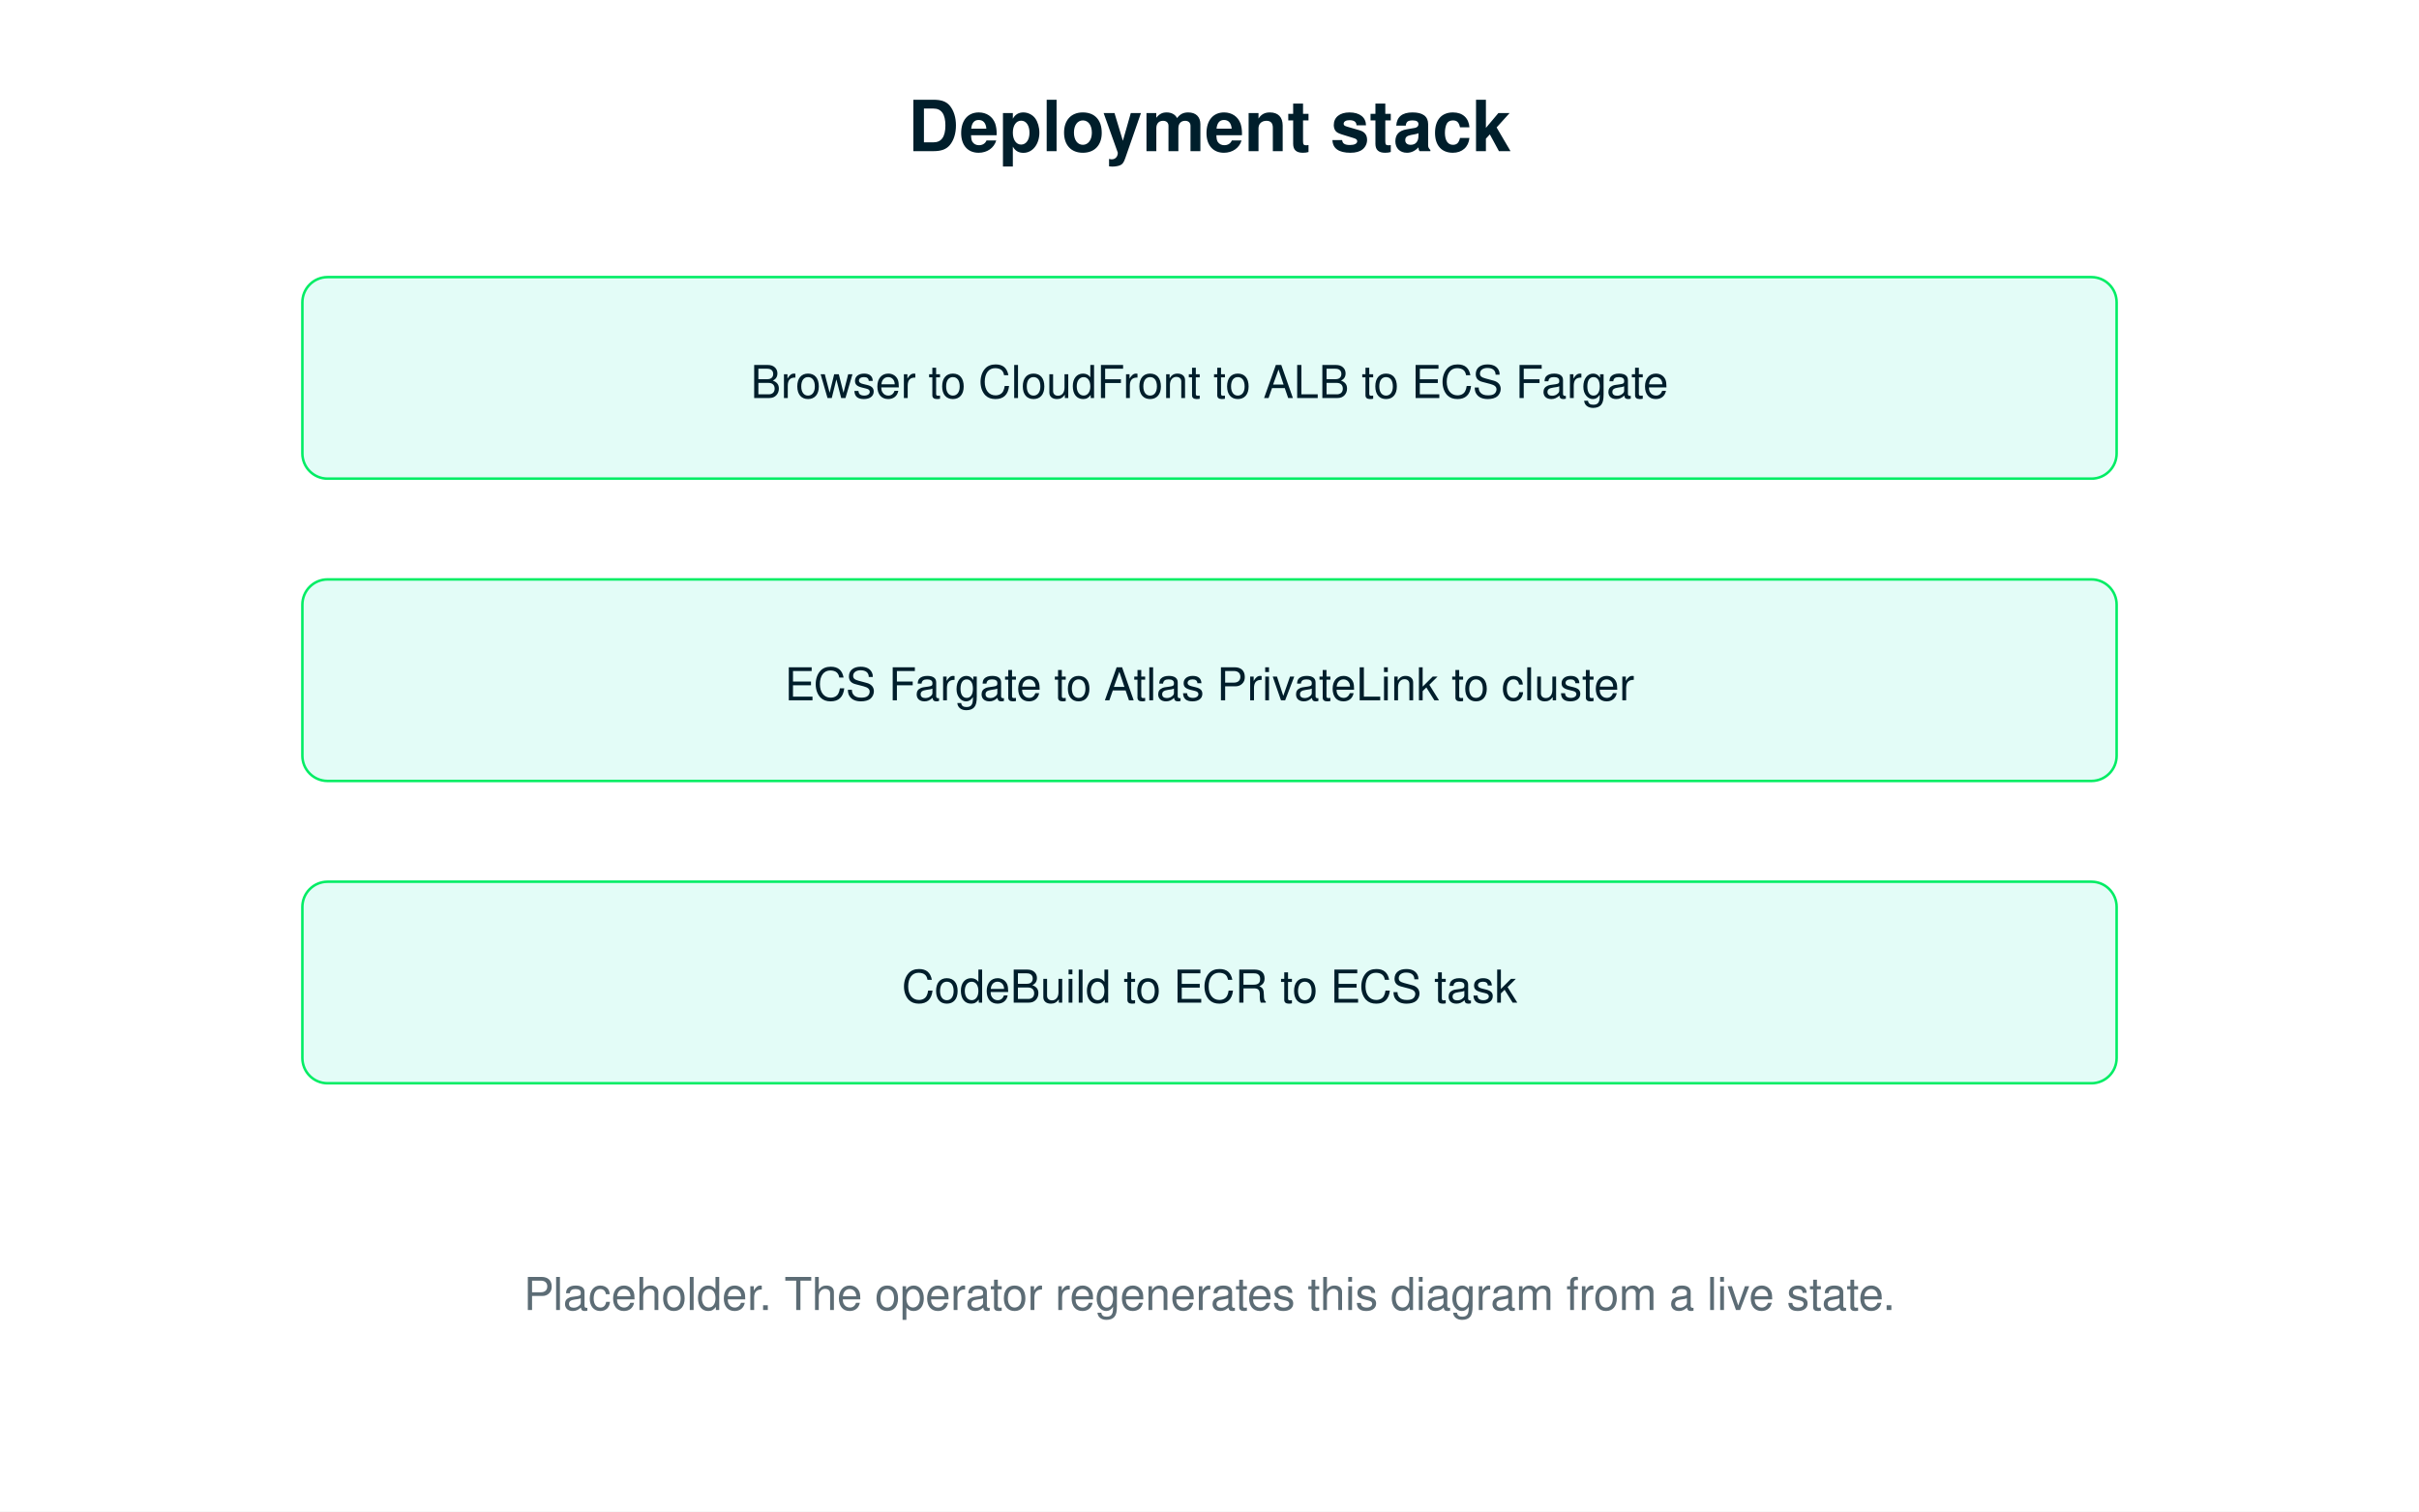
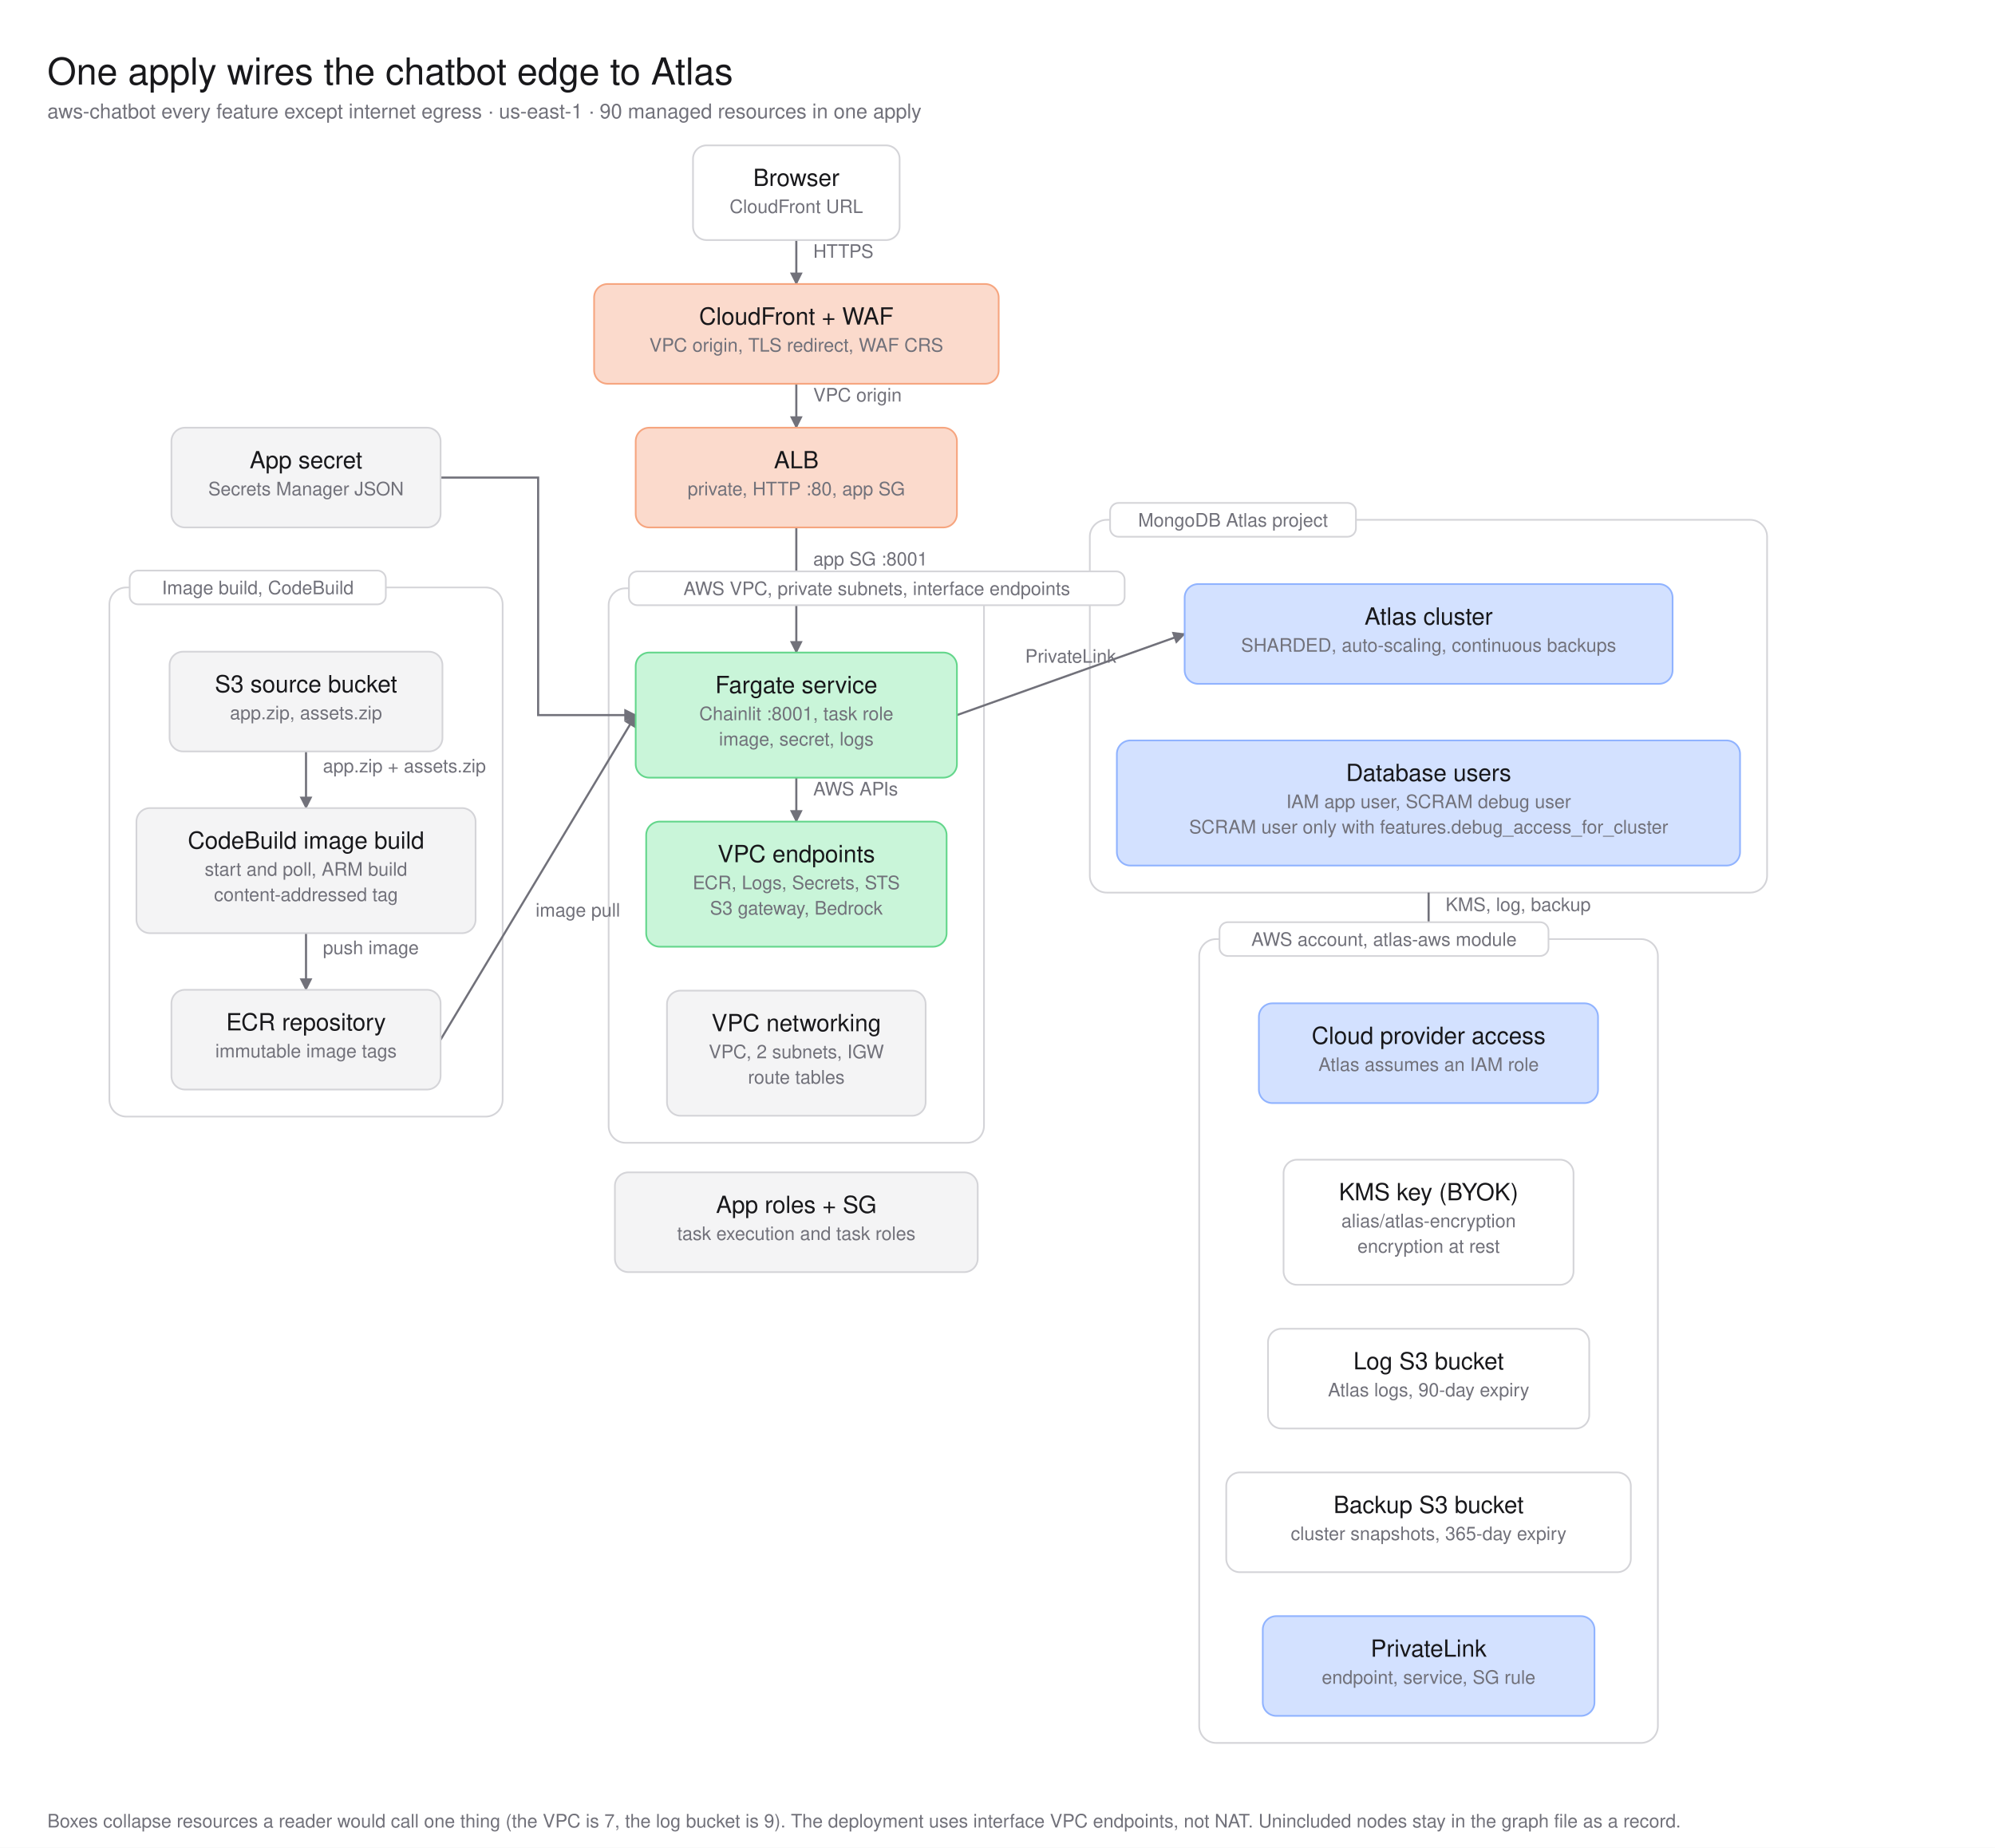
- <svg xmlns="http://www.w3.org/2000/svg" width="960" height="600" viewBox="0 0 960 600" role="img" aria-label="Placeholder for the deployment stack diagram">
-   <rect width="960" height="600" fill="#FFFFFF" />
-   <text x="480" y="60" text-anchor="middle" font-family="Helvetica, Arial, sans-serif" font-size="28" font-weight="700" fill="#001E2B">Deployment stack</text>
-   <g font-family="Helvetica, Arial, sans-serif" font-size="18" fill="#001E2B" text-anchor="middle">
-     <rect x="120" y="110" width="720" height="80" rx="10" fill="#E3FCF7" stroke="#00ED64" />
-     <text x="480" y="158">Browser to CloudFront to ALB to ECS Fargate</text>
-     <rect x="120" y="230" width="720" height="80" rx="10" fill="#E3FCF7" stroke="#00ED64" />
-     <text x="480" y="278">ECS Fargate to Atlas PrivateLink to cluster</text>
-     <rect x="120" y="350" width="720" height="80" rx="10" fill="#E3FCF7" stroke="#00ED64" />
-     <text x="480" y="398">CodeBuild to ECR to ECS task</text>
-   </g>
-   <text x="480" y="520" text-anchor="middle" font-family="Helvetica, Arial, sans-serif" font-size="18" fill="#5C6C75">Placeholder. The operator regenerates this diagram from a live state.</text>
+ <svg xmlns="http://www.w3.org/2000/svg" width="1180" viewBox="0 0 1180 1093" font-family="Helvetica, Arial, sans-serif" role="img">
+   <rect width="1180" height="1093" fill="#FFFFFF" />
+   <text x="28.0" y="50.0" text-anchor="start" font-size="22" fill="#18181B" font-weight="500">One apply wires the chatbot edge to Atlas</text>
+   <text x="28.0" y="70.0" text-anchor="start" font-size="12" fill="#71717A">aws-chatbot every feature except internet egress  ·  us-east-1  ·  90 managed resources in one apply</text>
+   <defs>
+     <marker id="arrow" viewBox="0 0 6 6" refX="5.4" refY="3" markerWidth="6" markerHeight="6" orient="auto">
+       <path d="M0,0 L6,3 L0,6 Z" fill="#71717A" />
+     </marker>
+   </defs>
+   <rect x="64.7" y="347.5" width="232.6" height="313.0" rx="10" fill="none" stroke="#D4D4D8" />
+   <rect x="360.0" y="348.0" width="222.0" height="328.0" rx="10" fill="none" stroke="#D4D4D8" />
+   <rect x="644.6" y="307.5" width="400.6" height="220.5" rx="10" fill="none" stroke="#D4D4D8" />
+   <rect x="709.3" y="555.5" width="271.3" height="475.5" rx="10" fill="none" stroke="#D4D4D8" />
+   <path d="M 471.0 142.0 L 471.0 155.0 L 471.0 168.0" fill="none" stroke="#71717A" stroke-width="1.25" marker-end="url(#arrow)" />
+   <text x="481.0" y="152.5" text-anchor="start" font-size="11" fill="#71717A">HTTPS</text>
+   <path d="M 471.0 227.0 L 471.0 240.0 L 471.0 253.0" fill="none" stroke="#71717A" stroke-width="1.25" marker-end="url(#arrow)" />
+   <text x="481.0" y="237.5" text-anchor="start" font-size="11" fill="#71717A">VPC origin</text>
+   <path d="M 471.0 312.0 L 471.0 349.0 L 471.0 386.0" fill="none" stroke="#71717A" stroke-width="1.25" marker-end="url(#arrow)" />
+   <text x="481.0" y="334.5" text-anchor="start" font-size="11" fill="#71717A">app SG :8001</text>
+   <path d="M 471.0 460.0 L 471.0 473.0 L 471.0 486.0" fill="none" stroke="#71717A" stroke-width="1.25" marker-end="url(#arrow)" />
+   <text x="481.0" y="470.5" text-anchor="start" font-size="11" fill="#71717A">AWS APIs</text>
+   <path d="M 566.0 423.0 L 700.7 375.0" fill="none" stroke="#71717A" stroke-width="1.25" marker-end="url(#arrow)" />
+   <text x="633.3" y="392.0" text-anchor="middle" font-size="11" fill="#71717A">PrivateLink</text>
+   <path d="M 845.0 528.0 L 845.0 541.8 L 845.0 555.5" fill="none" stroke="#71717A" stroke-width="1.25" marker-end="url(#arrow)" />
+   <text x="855.0" y="538.9" text-anchor="start" font-size="11" fill="#71717A">KMS, log, backup</text>
+   <path d="M 181.0 444.5 L 181.0 461.2 L 181.0 478.0" fill="none" stroke="#71717A" stroke-width="1.25" marker-end="url(#arrow)" />
+   <text x="191.0" y="456.9" text-anchor="start" font-size="11" fill="#71717A">app.zip + assets.zip</text>
+   <path d="M 181.0 552.0 L 181.0 568.8 L 181.0 585.5" fill="none" stroke="#71717A" stroke-width="1.25" marker-end="url(#arrow)" />
+   <text x="191.0" y="564.4" text-anchor="start" font-size="11" fill="#71717A">push image</text>
+   <path d="M 260.6 615.0 L 376.0 423.0" fill="none" stroke="#71717A" stroke-width="1.25" marker-end="url(#arrow)" />
+   <text x="316.8" y="542.2" text-anchor="start" font-size="11" fill="#71717A">image pull</text>
+   <path d="M 260.6 282.5 L 272.6 282.5 L 318.3 282.5 L 318.3 423.0 L 364.0 423.0 L 376.0 423.0" fill="none" stroke="#71717A" stroke-width="1.25" marker-end="url(#arrow)" />
+   <rect x="409.9" y="86.0" width="122.2" height="56.0" rx="8" fill="#FFFFFF" stroke="#D4D4D8" />
+   <text x="471.0" y="110.0" text-anchor="middle" font-size="14" fill="#18181B" font-weight="500">Browser</text>
+   <text x="471.0" y="126.0" text-anchor="middle" font-size="11" fill="#71717A">CloudFront URL</text>
+   <rect x="351.4" y="168.0" width="239.3" height="59.0" rx="8" fill="#FBDACC" stroke="#F6A57F" />
+   <text x="471.0" y="192.0" text-anchor="middle" font-size="14" fill="#18181B" font-weight="500">CloudFront + WAF</text>
+   <text x="471.0" y="208.0" text-anchor="middle" font-size="11" fill="#71717A">VPC origin, TLS redirect, WAF CRS</text>
+   <rect x="376.0" y="253.0" width="190.0" height="59.0" rx="8" fill="#FBDACC" stroke="#F6A57F" />
+   <text x="471.0" y="277.0" text-anchor="middle" font-size="14" fill="#18181B" font-weight="500">ALB</text>
+   <text x="471.0" y="293.0" text-anchor="middle" font-size="11" fill="#71717A">private, HTTP :80, app SG</text>
+   <rect x="376.0" y="386.0" width="190.0" height="74.0" rx="8" fill="#C9F5D9" stroke="#63D68B" />
+   <text x="471.0" y="410.0" text-anchor="middle" font-size="14" fill="#18181B" font-weight="500">Fargate service</text>
+   <text x="471.0" y="426.0" text-anchor="middle" font-size="11" fill="#71717A">Chainlit :8001, task role</text>
+   <text x="471.0" y="441.0" text-anchor="middle" font-size="11" fill="#71717A">image, secret, logs</text>
+   <rect x="382.2" y="486.0" width="177.7" height="74.0" rx="8" fill="#C9F5D9" stroke="#63D68B" />
+   <text x="471.0" y="510.0" text-anchor="middle" font-size="14" fill="#18181B" font-weight="500">VPC endpoints</text>
+   <text x="471.0" y="526.0" text-anchor="middle" font-size="11" fill="#71717A">ECR, Logs, Secrets, STS</text>
+   <text x="471.0" y="541.0" text-anchor="middle" font-size="11" fill="#71717A">S3 gateway, Bedrock</text>
+   <rect x="394.5" y="586.0" width="153.0" height="74.0" rx="8" fill="#F4F4F5" stroke="#D4D4D8" />
+   <text x="471.0" y="610.0" text-anchor="middle" font-size="14" fill="#18181B" font-weight="500">VPC networking</text>
+   <text x="471.0" y="626.0" text-anchor="middle" font-size="11" fill="#71717A">VPC, 2 subnets, IGW</text>
+   <text x="471.0" y="641.0" text-anchor="middle" font-size="11" fill="#71717A">route tables</text>
+   <rect x="363.7" y="693.5" width="214.6" height="59.0" rx="8" fill="#F4F4F5" stroke="#D4D4D8" />
+   <text x="471.0" y="717.5" text-anchor="middle" font-size="14" fill="#18181B" font-weight="500">App roles + SG</text>
+   <text x="471.0" y="733.5" text-anchor="middle" font-size="11" fill="#71717A">task execution and task roles</text>
+   <rect x="100.3" y="385.5" width="161.4" height="59.0" rx="8" fill="#F4F4F5" stroke="#D4D4D8" />
+   <text x="181.0" y="409.5" text-anchor="middle" font-size="14" fill="#18181B" font-weight="500">S3 source bucket</text>
+   <text x="181.0" y="425.5" text-anchor="middle" font-size="11" fill="#71717A">app.zip, assets.zip</text>
+   <rect x="80.7" y="478.0" width="200.6" height="74.0" rx="8" fill="#F4F4F5" stroke="#D4D4D8" />
+   <text x="181.0" y="502.0" text-anchor="middle" font-size="14" fill="#18181B" font-weight="500">CodeBuild image build</text>
+   <text x="181.0" y="518.0" text-anchor="middle" font-size="11" fill="#71717A">start and poll, ARM build</text>
+   <text x="181.0" y="533.0" text-anchor="middle" font-size="11" fill="#71717A">content-addressed tag</text>
+   <rect x="101.4" y="585.5" width="159.2" height="59.0" rx="8" fill="#F4F4F5" stroke="#D4D4D8" />
+   <text x="181.0" y="609.5" text-anchor="middle" font-size="14" fill="#18181B" font-weight="500">ECR repository</text>
+   <text x="181.0" y="625.5" text-anchor="middle" font-size="11" fill="#71717A">immutable image tags</text>
+   <rect x="101.4" y="253.0" width="159.2" height="59.0" rx="8" fill="#F4F4F5" stroke="#D4D4D8" />
+   <text x="181.0" y="277.0" text-anchor="middle" font-size="14" fill="#18181B" font-weight="500">App secret</text>
+   <text x="181.0" y="293.0" text-anchor="middle" font-size="11" fill="#71717A">Secrets Manager JSON</text>
+   <rect x="700.7" y="345.5" width="288.6" height="59.0" rx="8" fill="#D3E1FF" stroke="#90B3FF" />
+   <text x="845.0" y="369.5" text-anchor="middle" font-size="14" fill="#18181B" font-weight="500">Atlas cluster</text>
+   <text x="845.0" y="385.5" text-anchor="middle" font-size="11" fill="#71717A">SHARDED, auto-scaling, continuous backups</text>
+   <rect x="660.6" y="438.0" width="368.6" height="74.0" rx="8" fill="#D3E1FF" stroke="#90B3FF" />
+   <text x="845.0" y="462.0" text-anchor="middle" font-size="14" fill="#18181B" font-weight="500">Database users</text>
+   <text x="845.0" y="478.0" text-anchor="middle" font-size="11" fill="#71717A">IAM app user, SCRAM debug user</text>
+   <text x="845.0" y="493.0" text-anchor="middle" font-size="11" fill="#71717A">SCRAM user only with features.debug_access_for_cluster</text>
+   <rect x="744.6" y="593.5" width="200.6" height="59.0" rx="8" fill="#D3E1FF" stroke="#90B3FF" />
+   <text x="845.0" y="617.5" text-anchor="middle" font-size="14" fill="#18181B" font-weight="500">Cloud provider access</text>
+   <text x="845.0" y="633.5" text-anchor="middle" font-size="11" fill="#71717A">Atlas assumes an IAM role</text>
+   <rect x="759.2" y="686.0" width="171.5" height="74.0" rx="8" fill="#FFFFFF" stroke="#D4D4D8" />
+   <text x="845.0" y="710.0" text-anchor="middle" font-size="14" fill="#18181B" font-weight="500">KMS key (BYOK)</text>
+   <text x="845.0" y="726.0" text-anchor="middle" font-size="11" fill="#71717A">alias/atlas-encryption</text>
+   <text x="845.0" y="741.0" text-anchor="middle" font-size="11" fill="#71717A">encryption at rest</text>
+   <rect x="750.0" y="786.0" width="190.0" height="59.0" rx="8" fill="#FFFFFF" stroke="#D4D4D8" />
+   <text x="845.0" y="810.0" text-anchor="middle" font-size="14" fill="#18181B" font-weight="500">Log S3 bucket</text>
+   <text x="845.0" y="826.0" text-anchor="middle" font-size="11" fill="#71717A">Atlas logs, 90-day expiry</text>
+   <rect x="725.3" y="871.0" width="239.3" height="59.0" rx="8" fill="#FFFFFF" stroke="#D4D4D8" />
+   <text x="845.0" y="895.0" text-anchor="middle" font-size="14" fill="#18181B" font-weight="500">Backup S3 bucket</text>
+   <text x="845.0" y="911.0" text-anchor="middle" font-size="11" fill="#71717A">cluster snapshots, 365-day expiry</text>
+   <rect x="746.9" y="956.0" width="196.2" height="59.0" rx="8" fill="#D3E1FF" stroke="#90B3FF" />
+   <text x="845.0" y="980.0" text-anchor="middle" font-size="14" fill="#18181B" font-weight="500">PrivateLink</text>
+   <text x="845.0" y="996.0" text-anchor="middle" font-size="11" fill="#71717A">endpoint, service, SG rule</text>
+   <rect x="76.7" y="337.5" width="151.5" height="20" rx="5" fill="#FFFFFF" stroke="#D4D4D8" />
+   <text x="152.5" y="351.5" text-anchor="middle" font-size="11" fill="#71717A">Image build, CodeBuild</text>
+   <rect x="372.0" y="338.0" width="293.2" height="20" rx="5" fill="#FFFFFF" stroke="#D4D4D8" />
+   <text x="518.6" y="352.0" text-anchor="middle" font-size="11" fill="#71717A">AWS VPC, private subnets, interface endpoints</text>
+   <rect x="656.6" y="297.5" width="145.4" height="20" rx="5" fill="#FFFFFF" stroke="#D4D4D8" />
+   <text x="729.3" y="311.5" text-anchor="middle" font-size="11" fill="#71717A">MongoDB Atlas project</text>
+   <rect x="721.3" y="545.5" width="194.6" height="20" rx="5" fill="#FFFFFF" stroke="#D4D4D8" />
+   <text x="818.6" y="559.5" text-anchor="middle" font-size="11" fill="#71717A">AWS account, atlas-aws module</text>
+   <text x="28.0" y="1081.0" text-anchor="start" font-size="11" fill="#71717A">Boxes collapse resources a reader would call one thing (the VPC is 7, the log bucket is 9). The deployment uses interface VPC endpoints, not NAT. Unincluded nodes stay in the graph file as a record.</text>
</svg>
